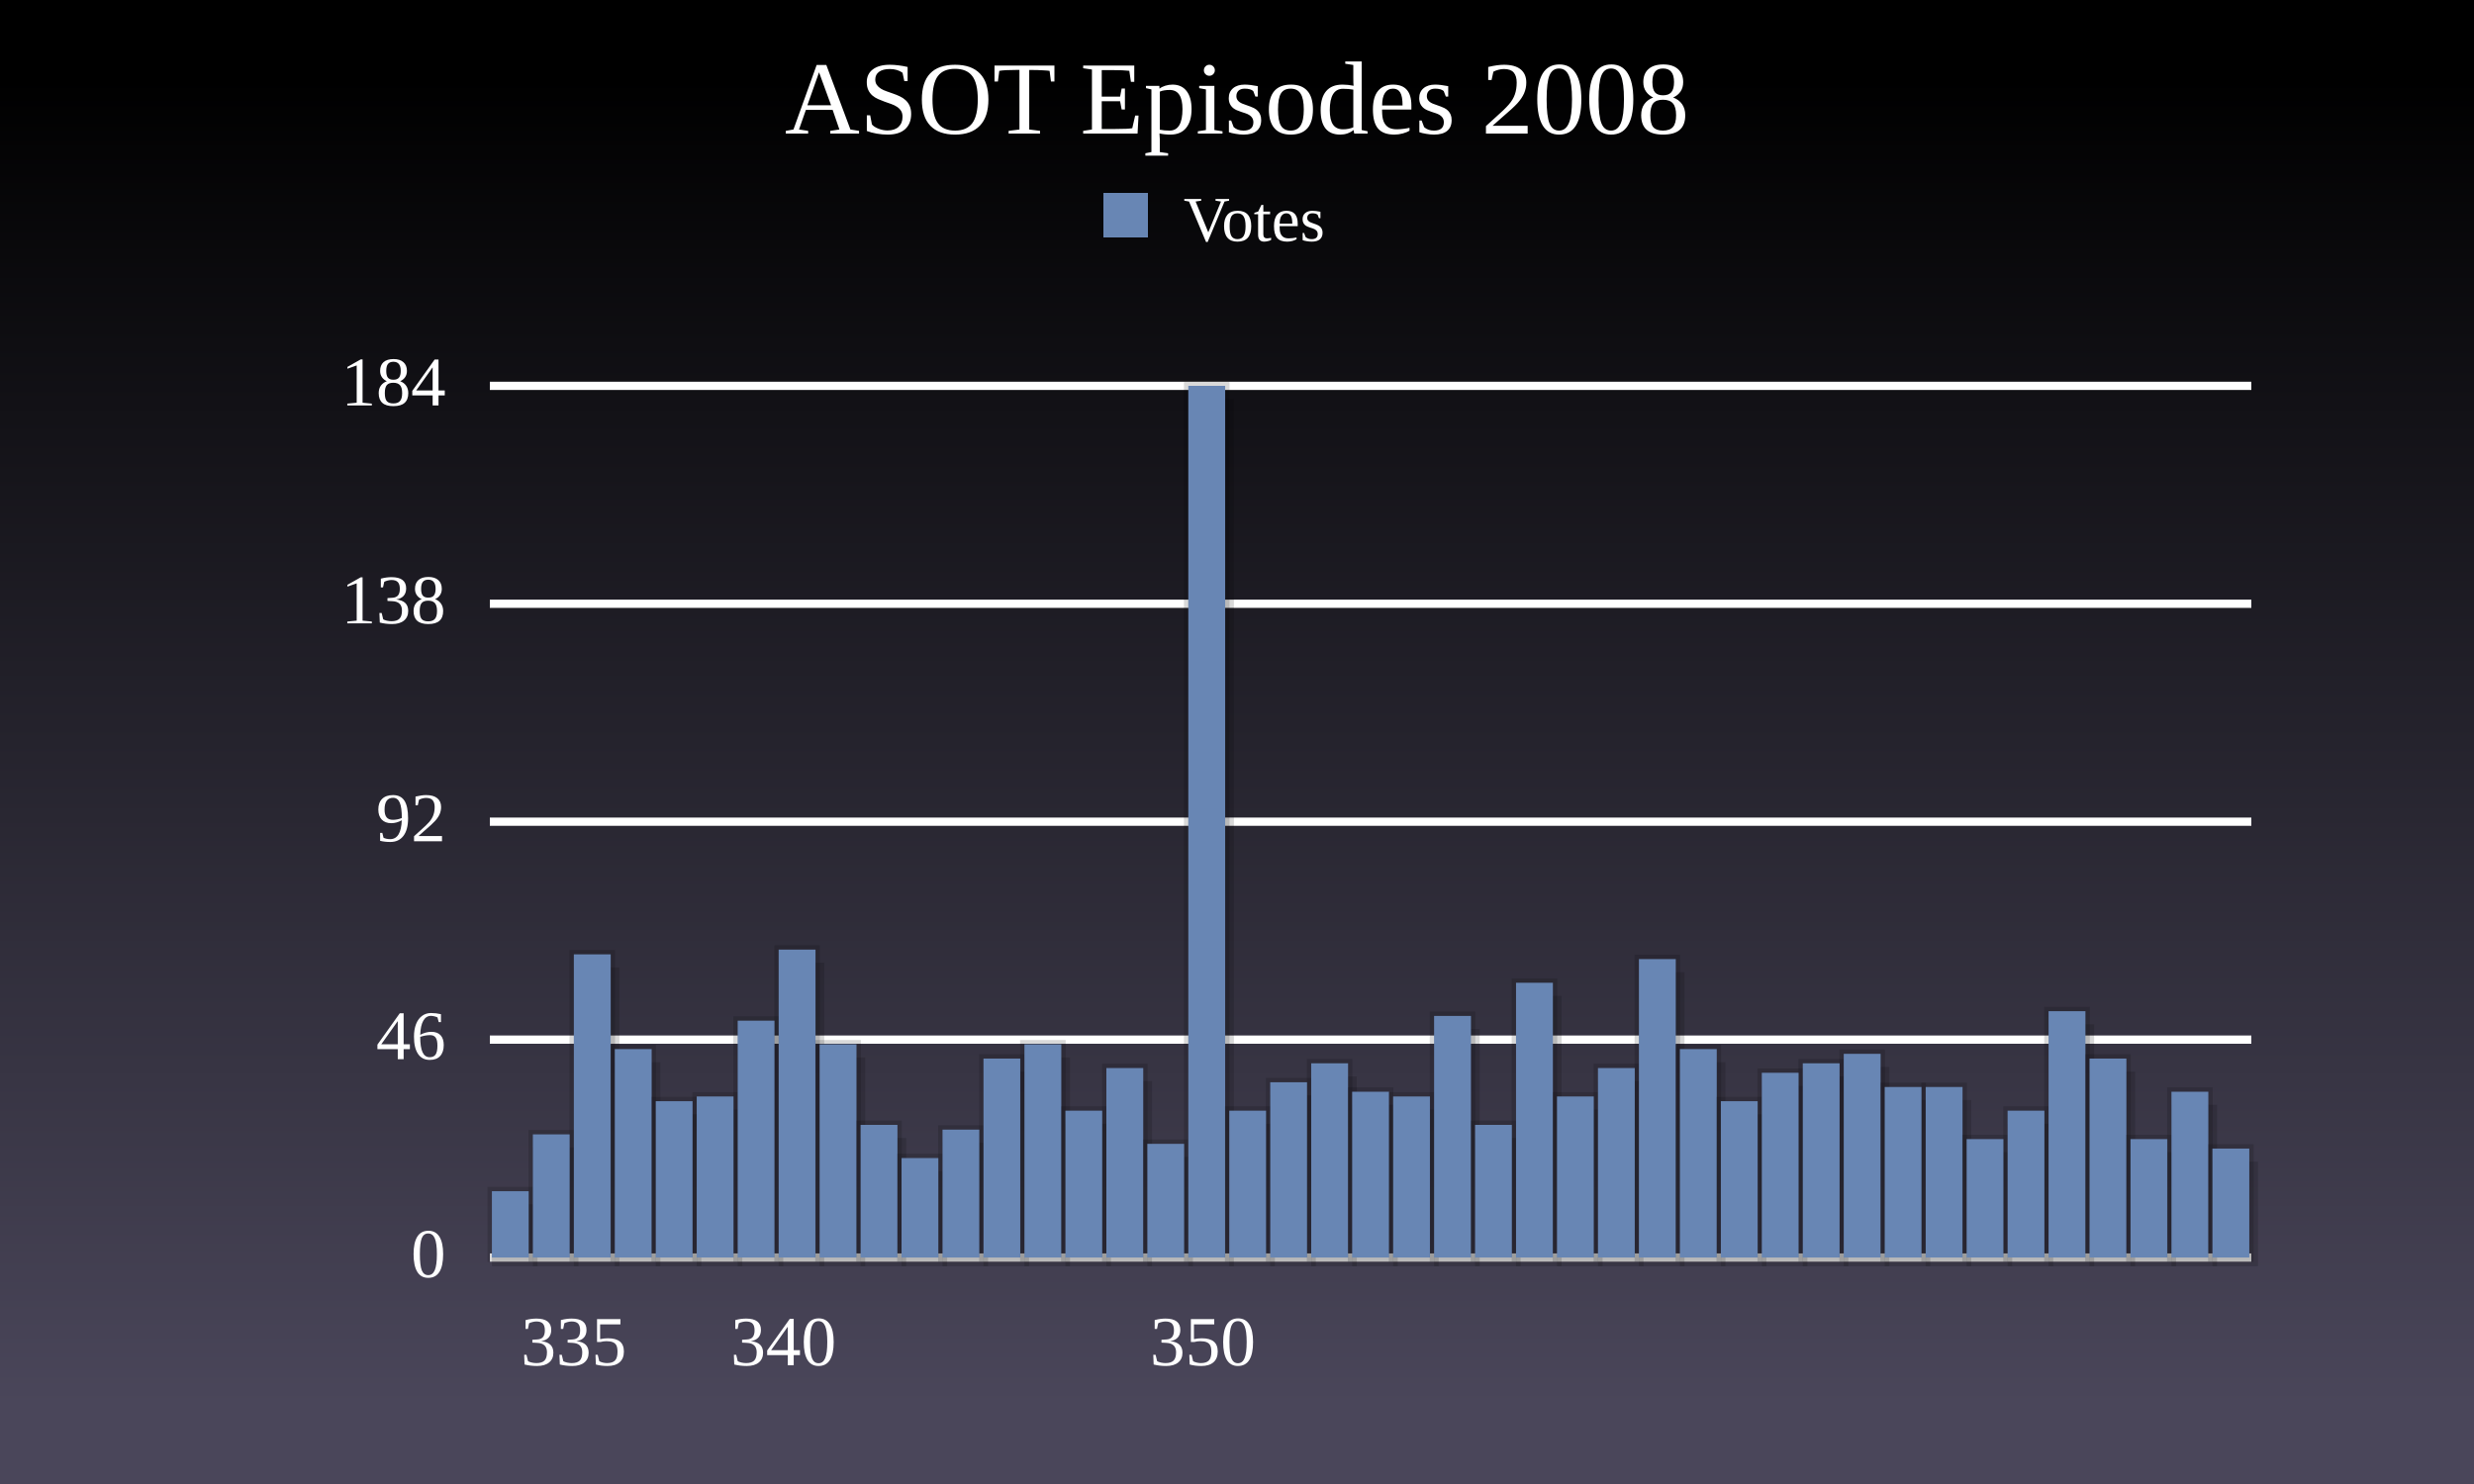
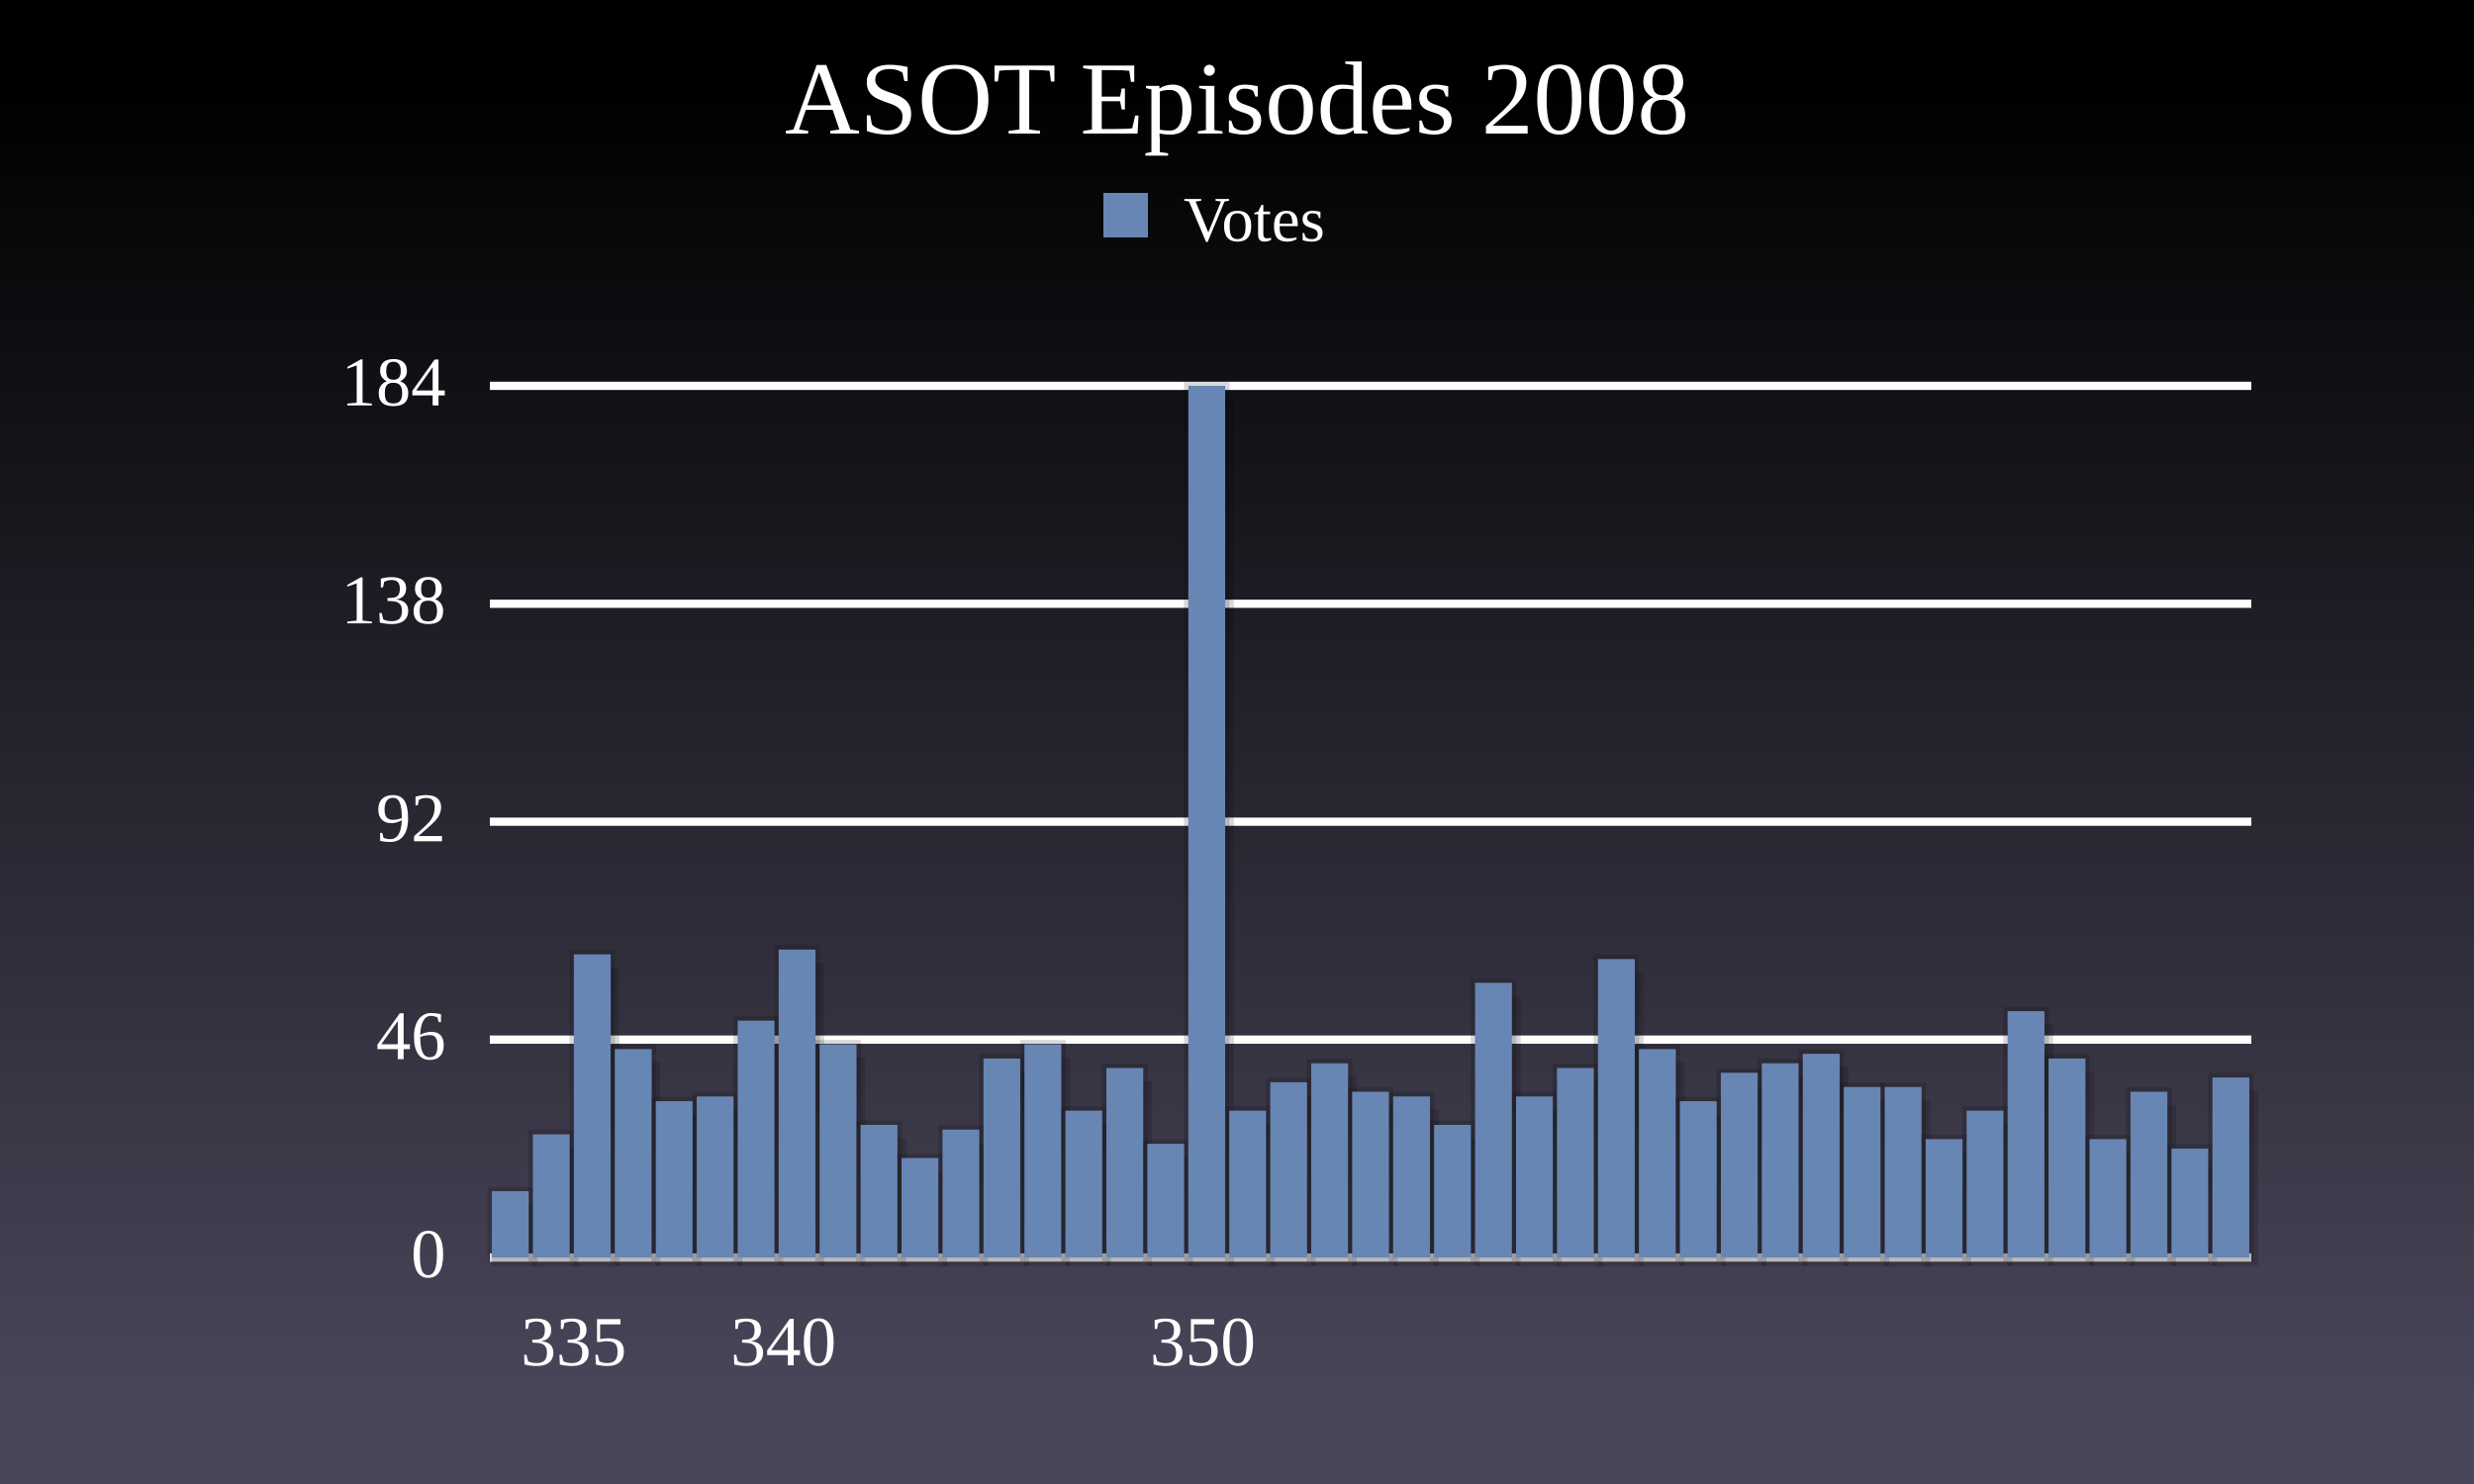
<svg xmlns="http://www.w3.org/2000/svg" height="360" width="600">
  <g id="scruffy_graph">
-     <g id="background" transform="translate(0.0, 0.0)">
+     <g transform="translate(0.0, 0.0)" id="background">
      <defs>
-         <linearGradient y1="0%" x2="0%" y2="100%" id="BackgroundGradient" x1="0%">
+         <linearGradient y2="100%" x1="0%" y1="0%" id="BackgroundGradient" x2="0%">
          <stop stop-color="black" offset="5%" />
          <stop stop-color="#4A465A" offset="95%" />
        </linearGradient>
      </defs>
      <rect height="360.0" x="0" y="0" fill="url(#BackgroundGradient)" width="600.0" />
    </g>
-     <g id="title" transform="translate(30.0, 7.2)">
-       <text text-anchor="middle" class="title" font-size="25.2" font-family="" x="270.0" y="25.2" fill="white" stroke-width="0" stroke="none">ASOT Episodes 2008</text>
-     </g>
-     <g id="view" transform="translate(12.0, 93.6)">
+     <g transform="translate(30.0, 7.2)" id="title">
+       <text text-anchor="middle" class="title" font-size="25.2" font-family="" x="270.0" stroke="none" y="25.2" fill="white" stroke-width="0">ASOT Episodes 2008</text>
+     </g>
+     <g transform="translate(12.0, 93.6)" id="view">
      <g>
-         <g id="values" transform="translate(0.0, 4.752)">
+         <g transform="translate(0.0, 4.752)" id="values">
          <text text-anchor="end" font-size="16.917" font-family="" x="96.12" y="211.464" fill="white">0</text>
          <text text-anchor="end" font-size="16.917" font-family="" x="96.12" y="158.598" fill="white">46</text>
          <text text-anchor="end" font-size="16.917" font-family="" x="96.12" y="105.732" fill="white">92</text>
          <text text-anchor="end" font-size="16.917" font-family="" x="96.12" y="52.866" fill="white">138</text>
          <text text-anchor="end" font-size="16.917" font-family="" x="96.12" y="0.0" fill="white">184</text>
        </g>
-         <g id="grid" transform="translate(106.8, 0.0)">
-           <line y1="0.0" x2="427.2" y2="0.0" style="stroke: white; stroke-width: 2;" x1="0" />
-           <line y1="52.866" x2="427.2" y2="52.866" style="stroke: white; stroke-width: 2;" x1="0" />
-           <line y1="105.732" x2="427.2" y2="105.732" style="stroke: white; stroke-width: 2;" x1="0" />
-           <line y1="158.598" x2="427.2" y2="158.598" style="stroke: white; stroke-width: 2;" x1="0" />
-           <line y1="211.464" x2="427.2" y2="211.464" style="stroke: white; stroke-width: 2;" x1="0" />
-         </g>
-         <g id="labels" transform="translate(106.8, 218.592)">
+         <g transform="translate(106.8, 0.0)" id="grid">
+           <line y2="0.0" x1="0" y1="0.0" style="stroke: white; stroke-width: 2;" x2="427.2" />
+           <line y2="52.866" x1="0" y1="52.866" style="stroke: white; stroke-width: 2;" x2="427.2" />
+           <line y2="105.732" x1="0" y1="105.732" style="stroke: white; stroke-width: 2;" x2="427.2" />
+           <line y2="158.598" x1="0" y1="158.598" style="stroke: white; stroke-width: 2;" x2="427.2" />
+           <line y2="211.464" x1="0" y1="211.464" style="stroke: white; stroke-width: 2;" x2="427.2" />
+         </g>
+         <g transform="translate(106.8, 218.592)" id="labels">
          <text text-anchor="middle" font-size="17.107" font-family="" x="20.343" y="19.008" fill="white">335</text>
          <text text-anchor="middle" font-size="17.107" font-family="" x="71.2" y="19.008" fill="white">340</text>
          <text text-anchor="middle" font-size="17.107" font-family="" x="172.914" y="19.008" fill="white">350</text>
        </g>
-         <g id="graphs" transform="translate(106.8, 0.0)">
+         <g transform="translate(106.8, 0.0)" id="graphs">
          <g class="graph_layer" id="component_graphs_graph_0">
            <g transform="translate(-1.05732, -1.05732)">
              <rect height="18.204" x="0.497" y="195.374" style="fill: black; fill-opacity: 0.15; stroke: none;" width="11.056" />
              <rect height="15.032" x="1.554" y="199.604" style="fill: black; fill-opacity: 0.15; stroke: none;" width="11.056" />
            </g>
            <rect height="16.09" x="0.497" y="195.374" fill="#6886B4" width="8.941" style="opacity: 1.0; stroke: none;" />
            <g transform="translate(-1.05732, -1.05732)">
              <rect height="31.995" x="10.432" y="181.583" style="fill: black; fill-opacity: 0.15; stroke: none;" width="11.056" />
              <rect height="28.823" x="11.489" y="185.812" style="fill: black; fill-opacity: 0.15; stroke: none;" width="11.056" />
            </g>
            <rect height="29.881" x="10.432" y="181.583" fill="#6886B4" width="8.941" style="opacity: 1.0; stroke: none;" />
            <g transform="translate(-1.05732, -1.05732)">
              <rect height="75.667" x="20.367" y="137.911" style="fill: black; fill-opacity: 0.15; stroke: none;" width="11.056" />
              <rect height="72.495" x="21.424" y="142.141" style="fill: black; fill-opacity: 0.15; stroke: none;" width="11.056" />
            </g>
            <rect height="73.553" x="20.367" y="137.911" fill="#6886B4" width="8.941" style="opacity: 1.0; stroke: none;" />
            <g transform="translate(-1.05732, -1.05732)">
              <rect height="52.682" x="30.301" y="160.897" style="fill: black; fill-opacity: 0.15; stroke: none;" width="11.056" />
              <rect height="49.51" x="31.359" y="165.126" style="fill: black; fill-opacity: 0.15; stroke: none;" width="11.056" />
            </g>
            <rect height="50.567" x="30.301" y="160.897" fill="#6886B4" width="8.941" style="opacity: 1.0; stroke: none;" />
            <g transform="translate(-1.05732, -1.05732)">
              <rect height="40.04" x="40.236" y="173.538" style="fill: black; fill-opacity: 0.15; stroke: none;" width="11.056" />
              <rect height="36.868" x="41.294" y="177.768" style="fill: black; fill-opacity: 0.15; stroke: none;" width="11.056" />
            </g>
            <rect height="37.926" x="40.236" y="173.538" fill="#6886B4" width="8.941" style="opacity: 1.0; stroke: none;" />
            <g transform="translate(-1.05732, -1.05732)">
              <rect height="41.19" x="50.171" y="172.389" style="fill: black; fill-opacity: 0.15; stroke: none;" width="11.056" />
              <rect height="38.018" x="51.228" y="176.618" style="fill: black; fill-opacity: 0.15; stroke: none;" width="11.056" />
            </g>
            <rect height="39.075" x="50.171" y="172.389" fill="#6886B4" width="8.941" style="opacity: 1.0; stroke: none;" />
            <g transform="translate(-1.05732, -1.05732)">
              <rect height="59.578" x="60.106" y="154.001" style="fill: black; fill-opacity: 0.15; stroke: none;" width="11.056" />
              <rect height="56.406" x="61.163" y="158.23" style="fill: black; fill-opacity: 0.15; stroke: none;" width="11.056" />
            </g>
            <rect height="57.463" x="60.106" y="154.001" fill="#6886B4" width="8.941" style="opacity: 1.0; stroke: none;" />
            <g transform="translate(-1.05732, -1.05732)">
              <rect height="76.817" x="70.041" y="136.762" style="fill: black; fill-opacity: 0.15; stroke: none;" width="11.056" />
              <rect height="73.645" x="71.098" y="140.991" style="fill: black; fill-opacity: 0.15; stroke: none;" width="11.056" />
            </g>
            <rect height="74.702" x="70.041" y="136.762" fill="#6886B4" width="8.941" style="opacity: 1.0; stroke: none;" />
            <g transform="translate(-1.05732, -1.05732)">
              <rect height="53.831" x="79.976" y="159.747" style="fill: black; fill-opacity: 0.15; stroke: none;" width="11.056" />
              <rect height="50.659" x="81.033" y="163.977" style="fill: black; fill-opacity: 0.15; stroke: none;" width="11.056" />
            </g>
            <rect height="51.717" x="79.976" y="159.747" fill="#6886B4" width="8.941" style="opacity: 1.0; stroke: none;" />
            <g transform="translate(-1.05732, -1.05732)">
              <rect height="34.294" x="89.911" y="179.285" style="fill: black; fill-opacity: 0.15; stroke: none;" width="11.056" />
              <rect height="31.122" x="90.968" y="183.514" style="fill: black; fill-opacity: 0.15; stroke: none;" width="11.056" />
            </g>
            <rect height="32.179" x="89.911" y="179.285" fill="#6886B4" width="8.941" style="opacity: 1.0; stroke: none;" />
            <g transform="translate(-1.05732, -1.05732)">
              <rect height="26.249" x="99.846" y="187.33" style="fill: black; fill-opacity: 0.15; stroke: none;" width="11.056" />
              <rect height="23.077" x="100.903" y="191.559" style="fill: black; fill-opacity: 0.15; stroke: none;" width="11.056" />
            </g>
            <rect height="24.134" x="99.846" y="187.33" fill="#6886B4" width="8.941" style="opacity: 1.0; stroke: none;" />
            <g transform="translate(-1.05732, -1.05732)">
              <rect height="33.145" x="109.78" y="180.434" style="fill: black; fill-opacity: 0.15; stroke: none;" width="11.056" />
              <rect height="29.973" x="110.838" y="184.663" style="fill: black; fill-opacity: 0.15; stroke: none;" width="11.056" />
            </g>
            <rect height="31.03" x="109.78" y="180.434" fill="#6886B4" width="8.941" style="opacity: 1.0; stroke: none;" />
            <g transform="translate(-1.05732, -1.05732)">
              <rect height="50.384" x="119.715" y="163.195" style="fill: black; fill-opacity: 0.15; stroke: none;" width="11.056" />
              <rect height="47.212" x="120.773" y="167.424" style="fill: black; fill-opacity: 0.15; stroke: none;" width="11.056" />
            </g>
            <rect height="48.269" x="119.715" y="163.195" fill="#6886B4" width="8.941" style="opacity: 1.0; stroke: none;" />
            <g transform="translate(-1.05732, -1.05732)">
              <rect height="53.831" x="129.65" y="159.747" style="fill: black; fill-opacity: 0.15; stroke: none;" width="11.056" />
              <rect height="50.659" x="130.708" y="163.977" style="fill: black; fill-opacity: 0.15; stroke: none;" width="11.056" />
            </g>
            <rect height="51.717" x="129.65" y="159.747" fill="#6886B4" width="8.941" style="opacity: 1.0; stroke: none;" />
            <g transform="translate(-1.05732, -1.05732)">
              <rect height="37.742" x="139.585" y="175.837" style="fill: black; fill-opacity: 0.15; stroke: none;" width="11.056" />
              <rect height="34.57" x="140.642" y="180.066" style="fill: black; fill-opacity: 0.15; stroke: none;" width="11.056" />
            </g>
            <rect height="35.627" x="139.585" y="175.837" fill="#6886B4" width="8.941" style="opacity: 1.0; stroke: none;" />
            <g transform="translate(-1.05732, -1.05732)">
              <rect height="48.085" x="149.52" y="165.494" style="fill: black; fill-opacity: 0.15; stroke: none;" width="11.056" />
              <rect height="44.913" x="150.577" y="169.723" style="fill: black; fill-opacity: 0.15; stroke: none;" width="11.056" />
            </g>
            <rect height="45.97" x="149.52" y="165.494" fill="#6886B4" width="8.941" style="opacity: 1.0; stroke: none;" />
            <g transform="translate(-1.05732, -1.05732)">
              <rect height="29.697" x="159.455" y="183.882" style="fill: black; fill-opacity: 0.15; stroke: none;" width="11.056" />
              <rect height="26.525" x="160.512" y="188.111" style="fill: black; fill-opacity: 0.15; stroke: none;" width="11.056" />
            </g>
            <rect height="27.582" x="159.455" y="183.882" fill="#6886B4" width="8.941" style="opacity: 1.0; stroke: none;" />
            <g transform="translate(-1.05732, -1.05732)">
              <rect height="213.579" x="169.39" y="0.0" style="fill: black; fill-opacity: 0.15; stroke: none;" width="11.056" />
              <rect height="210.407" x="170.447" y="4.229" style="fill: black; fill-opacity: 0.15; stroke: none;" width="11.056" />
            </g>
            <rect height="211.464" x="169.39" y="0.0" fill="#6886B4" width="8.941" style="opacity: 1.0; stroke: none;" />
            <g transform="translate(-1.05732, -1.05732)">
              <rect height="37.742" x="179.325" y="175.837" style="fill: black; fill-opacity: 0.15; stroke: none;" width="11.056" />
              <rect height="34.57" x="180.382" y="180.066" style="fill: black; fill-opacity: 0.15; stroke: none;" width="11.056" />
            </g>
            <rect height="35.627" x="179.325" y="175.837" fill="#6886B4" width="8.941" style="opacity: 1.0; stroke: none;" />
            <g transform="translate(-1.05732, -1.05732)">
              <rect height="44.637" x="189.26" y="168.941" style="fill: black; fill-opacity: 0.15; stroke: none;" width="11.056" />
              <rect height="41.465" x="190.317" y="173.171" style="fill: black; fill-opacity: 0.15; stroke: none;" width="11.056" />
            </g>
            <rect height="42.523" x="189.26" y="168.941" fill="#6886B4" width="8.941" style="opacity: 1.0; stroke: none;" />
            <g transform="translate(-1.05732, -1.05732)">
              <rect height="49.234" x="199.194" y="164.344" style="fill: black; fill-opacity: 0.15; stroke: none;" width="11.056" />
              <rect height="46.062" x="200.252" y="168.574" style="fill: black; fill-opacity: 0.15; stroke: none;" width="11.056" />
            </g>
            <rect height="47.12" x="199.194" y="164.344" fill="#6886B4" width="8.941" style="opacity: 1.0; stroke: none;" />
            <g transform="translate(-1.05732, -1.05732)">
              <rect height="42.339" x="209.129" y="171.24" style="fill: black; fill-opacity: 0.15; stroke: none;" width="11.056" />
              <rect height="39.167" x="210.187" y="175.469" style="fill: black; fill-opacity: 0.15; stroke: none;" width="11.056" />
            </g>
            <rect height="40.224" x="209.129" y="171.24" fill="#6886B4" width="8.941" style="opacity: 1.0; stroke: none;" />
            <g transform="translate(-1.05732, -1.05732)">
              <rect height="41.19" x="219.064" y="172.389" style="fill: black; fill-opacity: 0.15; stroke: none;" width="11.056" />
              <rect height="38.018" x="220.122" y="176.618" style="fill: black; fill-opacity: 0.15; stroke: none;" width="11.056" />
            </g>
            <rect height="39.075" x="219.064" y="172.389" fill="#6886B4" width="8.941" style="opacity: 1.0; stroke: none;" />
            <g transform="translate(-1.05732, -1.05732)">
-               <rect height="60.727" x="228.999" y="152.852" style="fill: black; fill-opacity: 0.15; stroke: none;" width="11.056" />
-               <rect height="57.555" x="230.056" y="157.081" style="fill: black; fill-opacity: 0.15; stroke: none;" width="11.056" />
-             </g>
-             <rect height="58.612" x="228.999" y="152.852" fill="#6886B4" width="8.941" style="opacity: 1.0; stroke: none;" />
-             <g transform="translate(-1.05732, -1.05732)">
-               <rect height="34.294" x="238.934" y="179.285" style="fill: black; fill-opacity: 0.15; stroke: none;" width="11.056" />
-               <rect height="31.122" x="239.991" y="183.514" style="fill: black; fill-opacity: 0.15; stroke: none;" width="11.056" />
-             </g>
-             <rect height="32.179" x="238.934" y="179.285" fill="#6886B4" width="8.941" style="opacity: 1.0; stroke: none;" />
-             <g transform="translate(-1.05732, -1.05732)">
-               <rect height="68.772" x="248.869" y="144.807" style="fill: black; fill-opacity: 0.15; stroke: none;" width="11.056" />
-               <rect height="65.6" x="249.926" y="149.036" style="fill: black; fill-opacity: 0.15; stroke: none;" width="11.056" />
-             </g>
-             <rect height="66.657" x="248.869" y="144.807" fill="#6886B4" width="8.941" style="opacity: 1.0; stroke: none;" />
-             <g transform="translate(-1.05732, -1.05732)">
-               <rect height="41.19" x="258.804" y="172.389" style="fill: black; fill-opacity: 0.15; stroke: none;" width="11.056" />
-               <rect height="38.018" x="259.861" y="176.618" style="fill: black; fill-opacity: 0.15; stroke: none;" width="11.056" />
-             </g>
-             <rect height="39.075" x="258.804" y="172.389" fill="#6886B4" width="8.941" style="opacity: 1.0; stroke: none;" />
-             <g transform="translate(-1.05732, -1.05732)">
-               <rect height="48.085" x="268.739" y="165.494" style="fill: black; fill-opacity: 0.15; stroke: none;" width="11.056" />
-               <rect height="44.913" x="269.796" y="169.723" style="fill: black; fill-opacity: 0.15; stroke: none;" width="11.056" />
-             </g>
-             <rect height="45.97" x="268.739" y="165.494" fill="#6886B4" width="8.941" style="opacity: 1.0; stroke: none;" />
-             <g transform="translate(-1.05732, -1.05732)">
-               <rect height="74.518" x="278.673" y="139.061" style="fill: black; fill-opacity: 0.15; stroke: none;" width="11.056" />
-               <rect height="71.346" x="279.731" y="143.29" style="fill: black; fill-opacity: 0.15; stroke: none;" width="11.056" />
-             </g>
-             <rect height="72.403" x="278.673" y="139.061" fill="#6886B4" width="8.941" style="opacity: 1.0; stroke: none;" />
-             <g transform="translate(-1.05732, -1.05732)">
-               <rect height="52.682" x="288.608" y="160.897" style="fill: black; fill-opacity: 0.15; stroke: none;" width="11.056" />
-               <rect height="49.51" x="289.666" y="165.126" style="fill: black; fill-opacity: 0.15; stroke: none;" width="11.056" />
-             </g>
-             <rect height="50.567" x="288.608" y="160.897" fill="#6886B4" width="8.941" style="opacity: 1.0; stroke: none;" />
-             <g transform="translate(-1.05732, -1.05732)">
-               <rect height="40.04" x="298.543" y="173.538" style="fill: black; fill-opacity: 0.15; stroke: none;" width="11.056" />
-               <rect height="36.868" x="299.601" y="177.768" style="fill: black; fill-opacity: 0.15; stroke: none;" width="11.056" />
-             </g>
-             <rect height="37.926" x="298.543" y="173.538" fill="#6886B4" width="8.941" style="opacity: 1.0; stroke: none;" />
-             <g transform="translate(-1.05732, -1.05732)">
-               <rect height="46.936" x="308.478" y="166.643" style="fill: black; fill-opacity: 0.15; stroke: none;" width="11.056" />
-               <rect height="43.764" x="309.535" y="170.872" style="fill: black; fill-opacity: 0.15; stroke: none;" width="11.056" />
-             </g>
-             <rect height="44.821" x="308.478" y="166.643" fill="#6886B4" width="8.941" style="opacity: 1.0; stroke: none;" />
-             <g transform="translate(-1.05732, -1.05732)">
-               <rect height="49.234" x="318.413" y="164.344" style="fill: black; fill-opacity: 0.15; stroke: none;" width="11.056" />
-               <rect height="46.062" x="319.47" y="168.574" style="fill: black; fill-opacity: 0.15; stroke: none;" width="11.056" />
-             </g>
-             <rect height="47.12" x="318.413" y="164.344" fill="#6886B4" width="8.941" style="opacity: 1.0; stroke: none;" />
-             <g transform="translate(-1.05732, -1.05732)">
-               <rect height="51.533" x="328.348" y="162.046" style="fill: black; fill-opacity: 0.15; stroke: none;" width="11.056" />
-               <rect height="48.361" x="329.405" y="166.275" style="fill: black; fill-opacity: 0.15; stroke: none;" width="11.056" />
-             </g>
-             <rect height="49.418" x="328.348" y="162.046" fill="#6886B4" width="8.941" style="opacity: 1.0; stroke: none;" />
+               <rect height="34.294" x="228.999" y="179.285" style="fill: black; fill-opacity: 0.15; stroke: none;" width="11.056" />
+               <rect height="31.122" x="230.056" y="183.514" style="fill: black; fill-opacity: 0.15; stroke: none;" width="11.056" />
+             </g>
+             <rect height="32.179" x="228.999" y="179.285" fill="#6886B4" width="8.941" style="opacity: 1.0; stroke: none;" />
+             <g transform="translate(-1.05732, -1.05732)">
+               <rect height="68.772" x="238.934" y="144.807" style="fill: black; fill-opacity: 0.15; stroke: none;" width="11.056" />
+               <rect height="65.6" x="239.991" y="149.036" style="fill: black; fill-opacity: 0.15; stroke: none;" width="11.056" />
+             </g>
+             <rect height="66.657" x="238.934" y="144.807" fill="#6886B4" width="8.941" style="opacity: 1.0; stroke: none;" />
+             <g transform="translate(-1.05732, -1.05732)">
+               <rect height="41.19" x="248.869" y="172.389" style="fill: black; fill-opacity: 0.15; stroke: none;" width="11.056" />
+               <rect height="38.018" x="249.926" y="176.618" style="fill: black; fill-opacity: 0.15; stroke: none;" width="11.056" />
+             </g>
+             <rect height="39.075" x="248.869" y="172.389" fill="#6886B4" width="8.941" style="opacity: 1.0; stroke: none;" />
+             <g transform="translate(-1.05732, -1.05732)">
+               <rect height="48.085" x="258.804" y="165.494" style="fill: black; fill-opacity: 0.15; stroke: none;" width="11.056" />
+               <rect height="44.913" x="259.861" y="169.723" style="fill: black; fill-opacity: 0.15; stroke: none;" width="11.056" />
+             </g>
+             <rect height="45.97" x="258.804" y="165.494" fill="#6886B4" width="8.941" style="opacity: 1.0; stroke: none;" />
+             <g transform="translate(-1.05732, -1.05732)">
+               <rect height="74.518" x="268.739" y="139.061" style="fill: black; fill-opacity: 0.15; stroke: none;" width="11.056" />
+               <rect height="71.346" x="269.796" y="143.29" style="fill: black; fill-opacity: 0.15; stroke: none;" width="11.056" />
+             </g>
+             <rect height="72.403" x="268.739" y="139.061" fill="#6886B4" width="8.941" style="opacity: 1.0; stroke: none;" />
+             <g transform="translate(-1.05732, -1.05732)">
+               <rect height="52.682" x="278.673" y="160.897" style="fill: black; fill-opacity: 0.15; stroke: none;" width="11.056" />
+               <rect height="49.51" x="279.731" y="165.126" style="fill: black; fill-opacity: 0.15; stroke: none;" width="11.056" />
+             </g>
+             <rect height="50.567" x="278.673" y="160.897" fill="#6886B4" width="8.941" style="opacity: 1.0; stroke: none;" />
+             <g transform="translate(-1.05732, -1.05732)">
+               <rect height="40.04" x="288.608" y="173.538" style="fill: black; fill-opacity: 0.15; stroke: none;" width="11.056" />
+               <rect height="36.868" x="289.666" y="177.768" style="fill: black; fill-opacity: 0.15; stroke: none;" width="11.056" />
+             </g>
+             <rect height="37.926" x="288.608" y="173.538" fill="#6886B4" width="8.941" style="opacity: 1.0; stroke: none;" />
+             <g transform="translate(-1.05732, -1.05732)">
+               <rect height="46.936" x="298.543" y="166.643" style="fill: black; fill-opacity: 0.15; stroke: none;" width="11.056" />
+               <rect height="43.764" x="299.601" y="170.872" style="fill: black; fill-opacity: 0.15; stroke: none;" width="11.056" />
+             </g>
+             <rect height="44.821" x="298.543" y="166.643" fill="#6886B4" width="8.941" style="opacity: 1.0; stroke: none;" />
+             <g transform="translate(-1.05732, -1.05732)">
+               <rect height="49.234" x="308.478" y="164.344" style="fill: black; fill-opacity: 0.15; stroke: none;" width="11.056" />
+               <rect height="46.062" x="309.535" y="168.574" style="fill: black; fill-opacity: 0.15; stroke: none;" width="11.056" />
+             </g>
+             <rect height="47.12" x="308.478" y="164.344" fill="#6886B4" width="8.941" style="opacity: 1.0; stroke: none;" />
+             <g transform="translate(-1.05732, -1.05732)">
+               <rect height="51.533" x="318.413" y="162.046" style="fill: black; fill-opacity: 0.15; stroke: none;" width="11.056" />
+               <rect height="48.361" x="319.47" y="166.275" style="fill: black; fill-opacity: 0.15; stroke: none;" width="11.056" />
+             </g>
+             <rect height="49.418" x="318.413" y="162.046" fill="#6886B4" width="8.941" style="opacity: 1.0; stroke: none;" />
+             <g transform="translate(-1.05732, -1.05732)">
+               <rect height="43.488" x="328.348" y="170.091" style="fill: black; fill-opacity: 0.15; stroke: none;" width="11.056" />
+               <rect height="40.316" x="329.405" y="174.32" style="fill: black; fill-opacity: 0.15; stroke: none;" width="11.056" />
+             </g>
+             <rect height="41.373" x="328.348" y="170.091" fill="#6886B4" width="8.941" style="opacity: 1.0; stroke: none;" />
            <g transform="translate(-1.05732, -1.05732)">
              <rect height="43.488" x="338.283" y="170.091" style="fill: black; fill-opacity: 0.15; stroke: none;" width="11.056" />
              <rect height="40.316" x="339.34" y="174.32" style="fill: black; fill-opacity: 0.15; stroke: none;" width="11.056" />
            </g>
            <rect height="41.373" x="338.283" y="170.091" fill="#6886B4" width="8.941" style="opacity: 1.0; stroke: none;" />
            <g transform="translate(-1.05732, -1.05732)">
-               <rect height="43.488" x="348.218" y="170.091" style="fill: black; fill-opacity: 0.15; stroke: none;" width="11.056" />
-               <rect height="40.316" x="349.275" y="174.32" style="fill: black; fill-opacity: 0.15; stroke: none;" width="11.056" />
-             </g>
-             <rect height="41.373" x="348.218" y="170.091" fill="#6886B4" width="8.941" style="opacity: 1.0; stroke: none;" />
-             <g transform="translate(-1.05732, -1.05732)">
-               <rect height="30.846" x="358.153" y="182.732" style="fill: black; fill-opacity: 0.15; stroke: none;" width="11.056" />
-               <rect height="27.674" x="359.21" y="186.962" style="fill: black; fill-opacity: 0.15; stroke: none;" width="11.056" />
-             </g>
-             <rect height="28.732" x="358.153" y="182.732" fill="#6886B4" width="8.941" style="opacity: 1.0; stroke: none;" />
-             <g transform="translate(-1.05732, -1.05732)">
-               <rect height="37.742" x="368.087" y="175.837" style="fill: black; fill-opacity: 0.15; stroke: none;" width="11.056" />
-               <rect height="34.57" x="369.145" y="180.066" style="fill: black; fill-opacity: 0.15; stroke: none;" width="11.056" />
-             </g>
-             <rect height="35.627" x="368.087" y="175.837" fill="#6886B4" width="8.941" style="opacity: 1.0; stroke: none;" />
-             <g transform="translate(-1.05732, -1.05732)">
-               <rect height="61.876" x="378.022" y="151.702" style="fill: black; fill-opacity: 0.15; stroke: none;" width="11.056" />
-               <rect height="58.704" x="379.08" y="155.932" style="fill: black; fill-opacity: 0.15; stroke: none;" width="11.056" />
-             </g>
-             <rect height="59.762" x="378.022" y="151.702" fill="#6886B4" width="8.941" style="opacity: 1.0; stroke: none;" />
-             <g transform="translate(-1.05732, -1.05732)">
-               <rect height="50.384" x="387.957" y="163.195" style="fill: black; fill-opacity: 0.15; stroke: none;" width="11.056" />
-               <rect height="47.212" x="389.015" y="167.424" style="fill: black; fill-opacity: 0.15; stroke: none;" width="11.056" />
-             </g>
-             <rect height="48.269" x="387.957" y="163.195" fill="#6886B4" width="8.941" style="opacity: 1.0; stroke: none;" />
-             <g transform="translate(-1.05732, -1.05732)">
-               <rect height="30.846" x="397.892" y="182.732" style="fill: black; fill-opacity: 0.15; stroke: none;" width="11.056" />
-               <rect height="27.674" x="398.949" y="186.962" style="fill: black; fill-opacity: 0.15; stroke: none;" width="11.056" />
-             </g>
-             <rect height="28.732" x="397.892" y="182.732" fill="#6886B4" width="8.941" style="opacity: 1.0; stroke: none;" />
-             <g transform="translate(-1.05732, -1.05732)">
-               <rect height="42.339" x="407.827" y="171.24" style="fill: black; fill-opacity: 0.15; stroke: none;" width="11.056" />
-               <rect height="39.167" x="408.884" y="175.469" style="fill: black; fill-opacity: 0.15; stroke: none;" width="11.056" />
-             </g>
-             <rect height="40.224" x="407.827" y="171.24" fill="#6886B4" width="8.941" style="opacity: 1.0; stroke: none;" />
-             <g transform="translate(-1.05732, -1.05732)">
-               <rect height="28.548" x="417.762" y="185.031" style="fill: black; fill-opacity: 0.15; stroke: none;" width="11.056" />
-               <rect height="25.376" x="418.819" y="189.26" style="fill: black; fill-opacity: 0.15; stroke: none;" width="11.056" />
-             </g>
-             <rect height="26.433" x="417.762" y="185.031" fill="#6886B4" width="8.941" style="opacity: 1.0; stroke: none;" />
+               <rect height="30.846" x="348.218" y="182.732" style="fill: black; fill-opacity: 0.15; stroke: none;" width="11.056" />
+               <rect height="27.674" x="349.275" y="186.962" style="fill: black; fill-opacity: 0.15; stroke: none;" width="11.056" />
+             </g>
+             <rect height="28.732" x="348.218" y="182.732" fill="#6886B4" width="8.941" style="opacity: 1.0; stroke: none;" />
+             <g transform="translate(-1.05732, -1.05732)">
+               <rect height="37.742" x="358.153" y="175.837" style="fill: black; fill-opacity: 0.15; stroke: none;" width="11.056" />
+               <rect height="34.57" x="359.21" y="180.066" style="fill: black; fill-opacity: 0.15; stroke: none;" width="11.056" />
+             </g>
+             <rect height="35.627" x="358.153" y="175.837" fill="#6886B4" width="8.941" style="opacity: 1.0; stroke: none;" />
+             <g transform="translate(-1.05732, -1.05732)">
+               <rect height="61.876" x="368.087" y="151.702" style="fill: black; fill-opacity: 0.15; stroke: none;" width="11.056" />
+               <rect height="58.704" x="369.145" y="155.932" style="fill: black; fill-opacity: 0.15; stroke: none;" width="11.056" />
+             </g>
+             <rect height="59.762" x="368.087" y="151.702" fill="#6886B4" width="8.941" style="opacity: 1.0; stroke: none;" />
+             <g transform="translate(-1.05732, -1.05732)">
+               <rect height="50.384" x="378.022" y="163.195" style="fill: black; fill-opacity: 0.15; stroke: none;" width="11.056" />
+               <rect height="47.212" x="379.08" y="167.424" style="fill: black; fill-opacity: 0.15; stroke: none;" width="11.056" />
+             </g>
+             <rect height="48.269" x="378.022" y="163.195" fill="#6886B4" width="8.941" style="opacity: 1.0; stroke: none;" />
+             <g transform="translate(-1.05732, -1.05732)">
+               <rect height="30.846" x="387.957" y="182.732" style="fill: black; fill-opacity: 0.15; stroke: none;" width="11.056" />
+               <rect height="27.674" x="389.015" y="186.962" style="fill: black; fill-opacity: 0.15; stroke: none;" width="11.056" />
+             </g>
+             <rect height="28.732" x="387.957" y="182.732" fill="#6886B4" width="8.941" style="opacity: 1.0; stroke: none;" />
+             <g transform="translate(-1.05732, -1.05732)">
+               <rect height="42.339" x="397.892" y="171.24" style="fill: black; fill-opacity: 0.15; stroke: none;" width="11.056" />
+               <rect height="39.167" x="398.949" y="175.469" style="fill: black; fill-opacity: 0.15; stroke: none;" width="11.056" />
+             </g>
+             <rect height="40.224" x="397.892" y="171.24" fill="#6886B4" width="8.941" style="opacity: 1.0; stroke: none;" />
+             <g transform="translate(-1.05732, -1.05732)">
+               <rect height="28.548" x="407.827" y="185.031" style="fill: black; fill-opacity: 0.15; stroke: none;" width="11.056" />
+               <rect height="25.376" x="408.884" y="189.26" style="fill: black; fill-opacity: 0.15; stroke: none;" width="11.056" />
+             </g>
+             <rect height="26.433" x="407.827" y="185.031" fill="#6886B4" width="8.941" style="opacity: 1.0; stroke: none;" />
+             <g transform="translate(-1.05732, -1.05732)">
+               <rect height="45.787" x="417.762" y="167.792" style="fill: black; fill-opacity: 0.15; stroke: none;" width="11.056" />
+               <rect height="42.615" x="418.819" y="172.021" style="fill: black; fill-opacity: 0.15; stroke: none;" width="11.056" />
+             </g>
+             <rect height="43.672" x="417.762" y="167.792" fill="#6886B4" width="8.941" style="opacity: 1.0; stroke: none;" />
          </g>
        </g>
      </g>
    </g>
-     <g id="legend" transform="translate(30.0, 46.8)">
+     <g transform="translate(30.0, 46.8)" id="legend">
      <rect height="10.8" x="237.6" y="0" fill="#6886B4" width="10.8" />
      <text font-size="15.552" font-family="" x="257.04" y="11.664" style="color: white" fill="white">Votes</text>
    </g>
  </g>
</svg>
